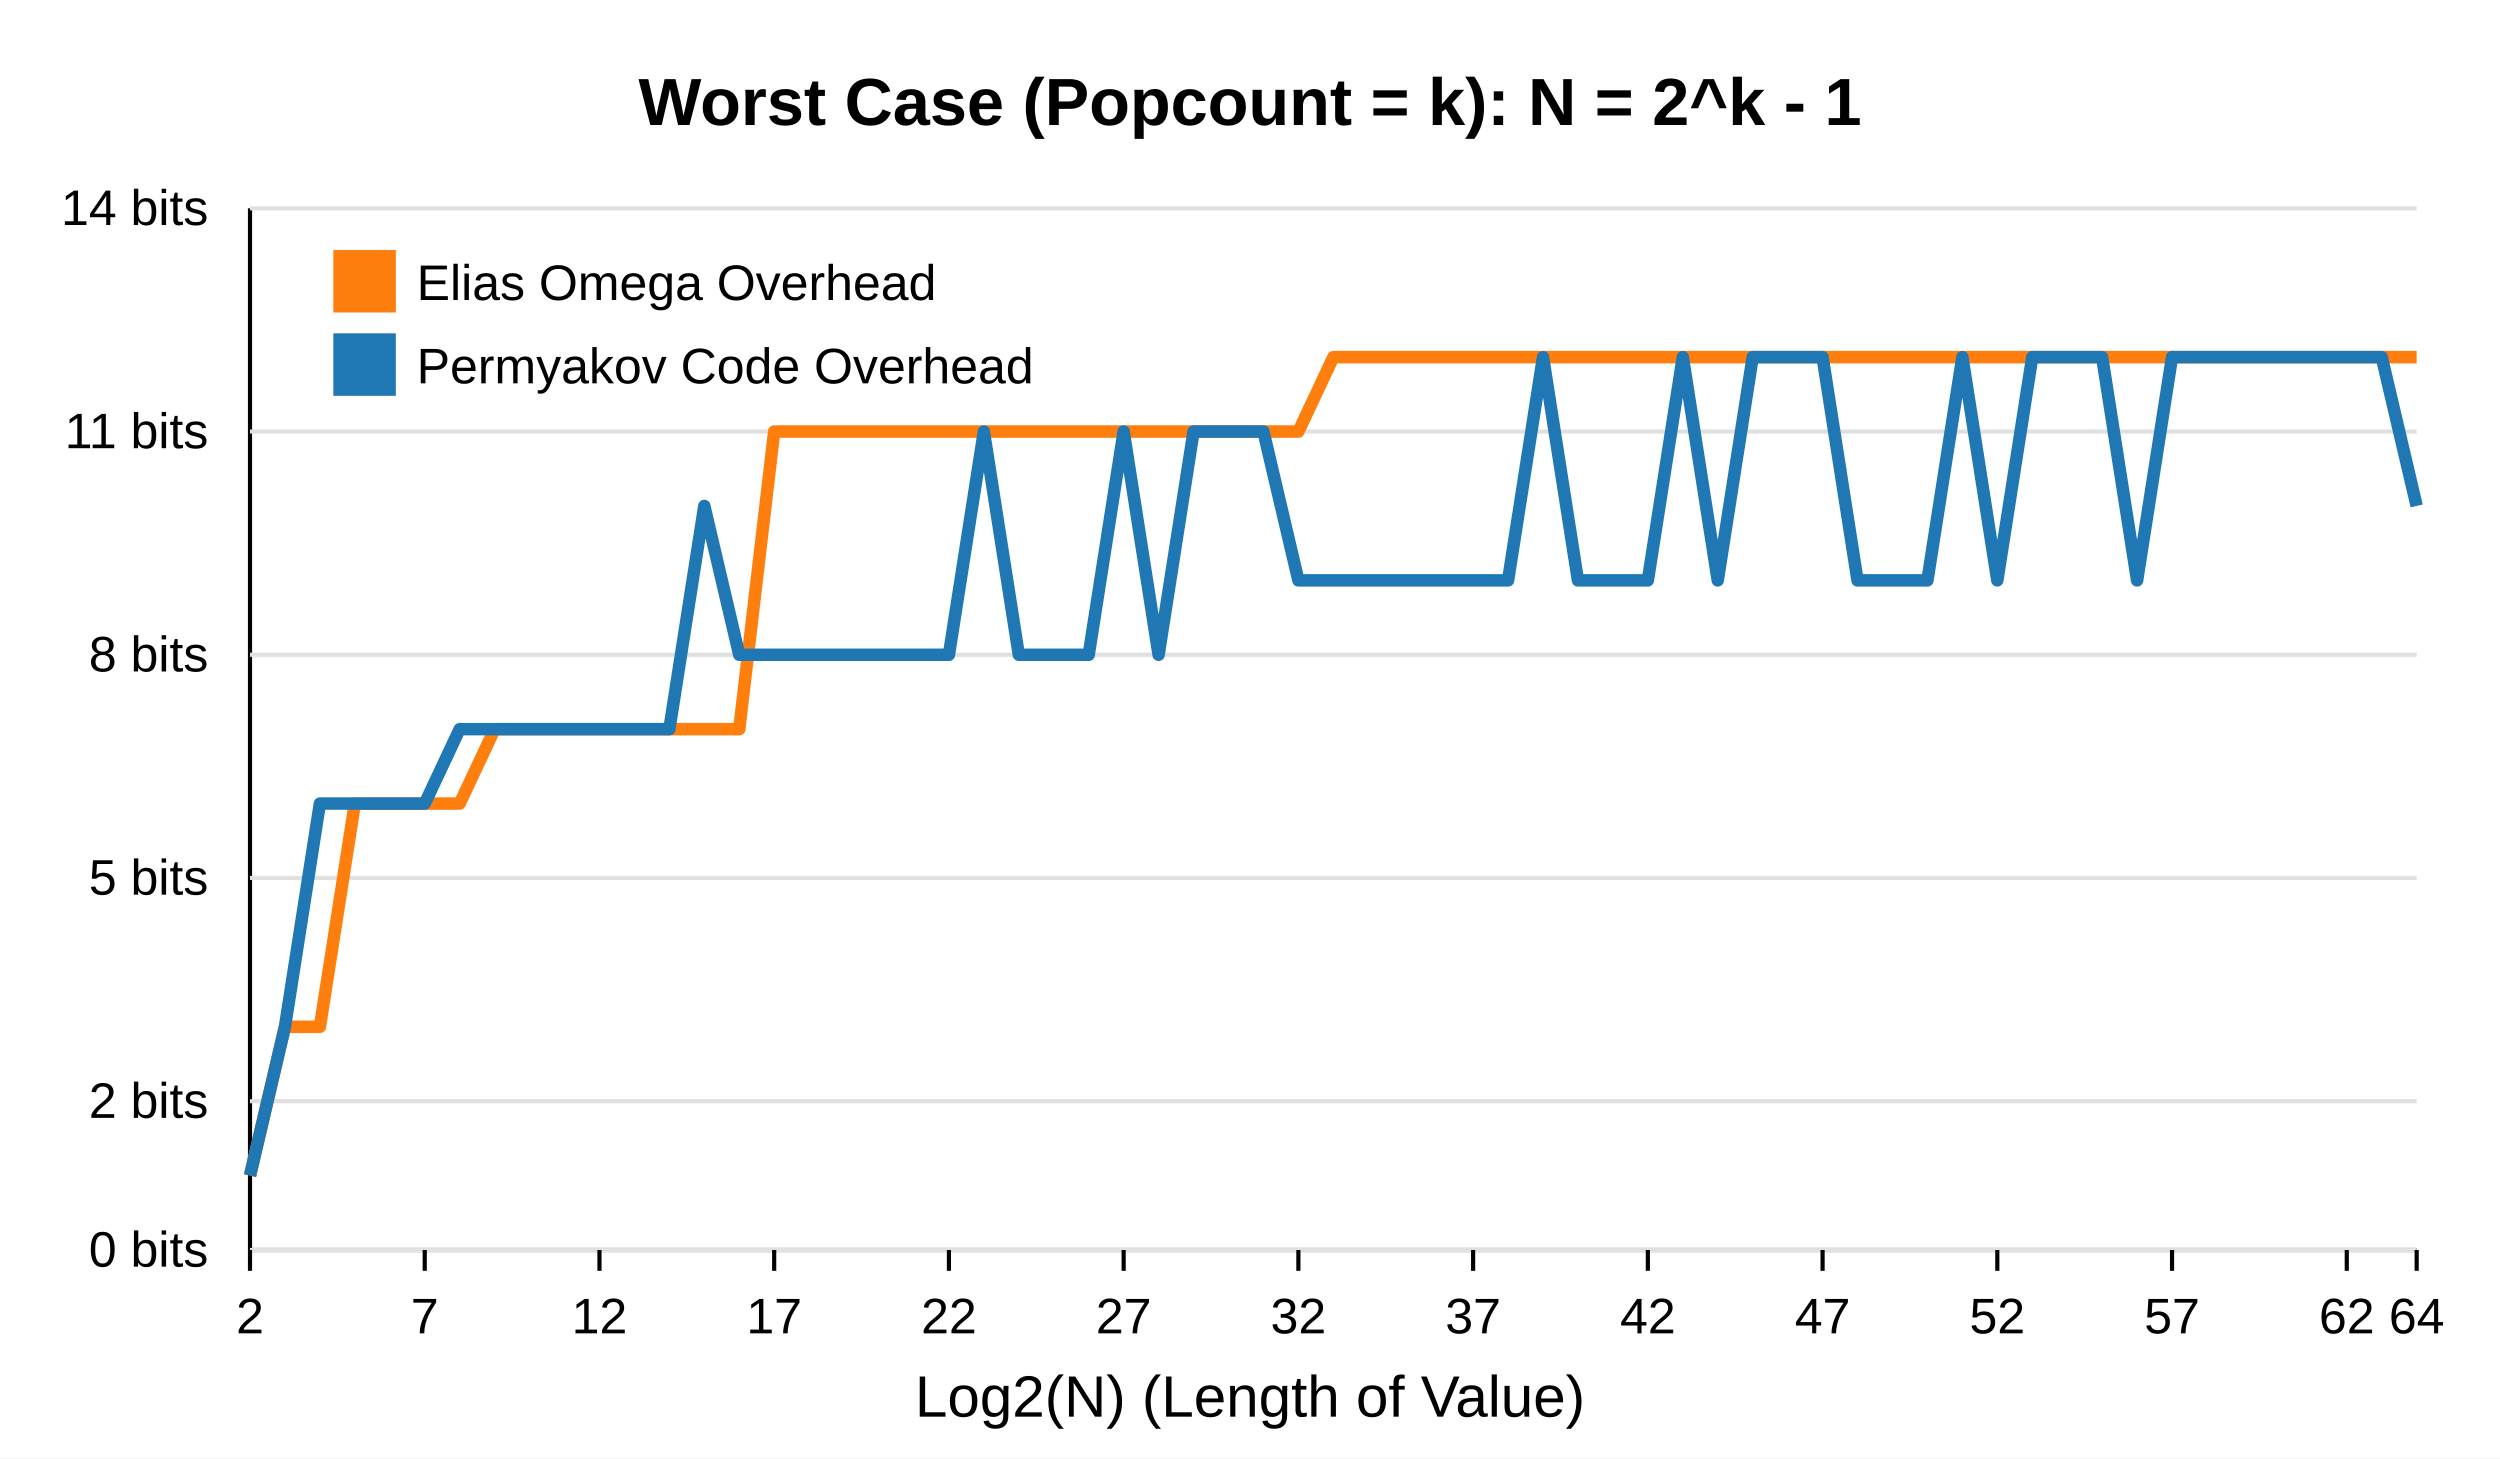
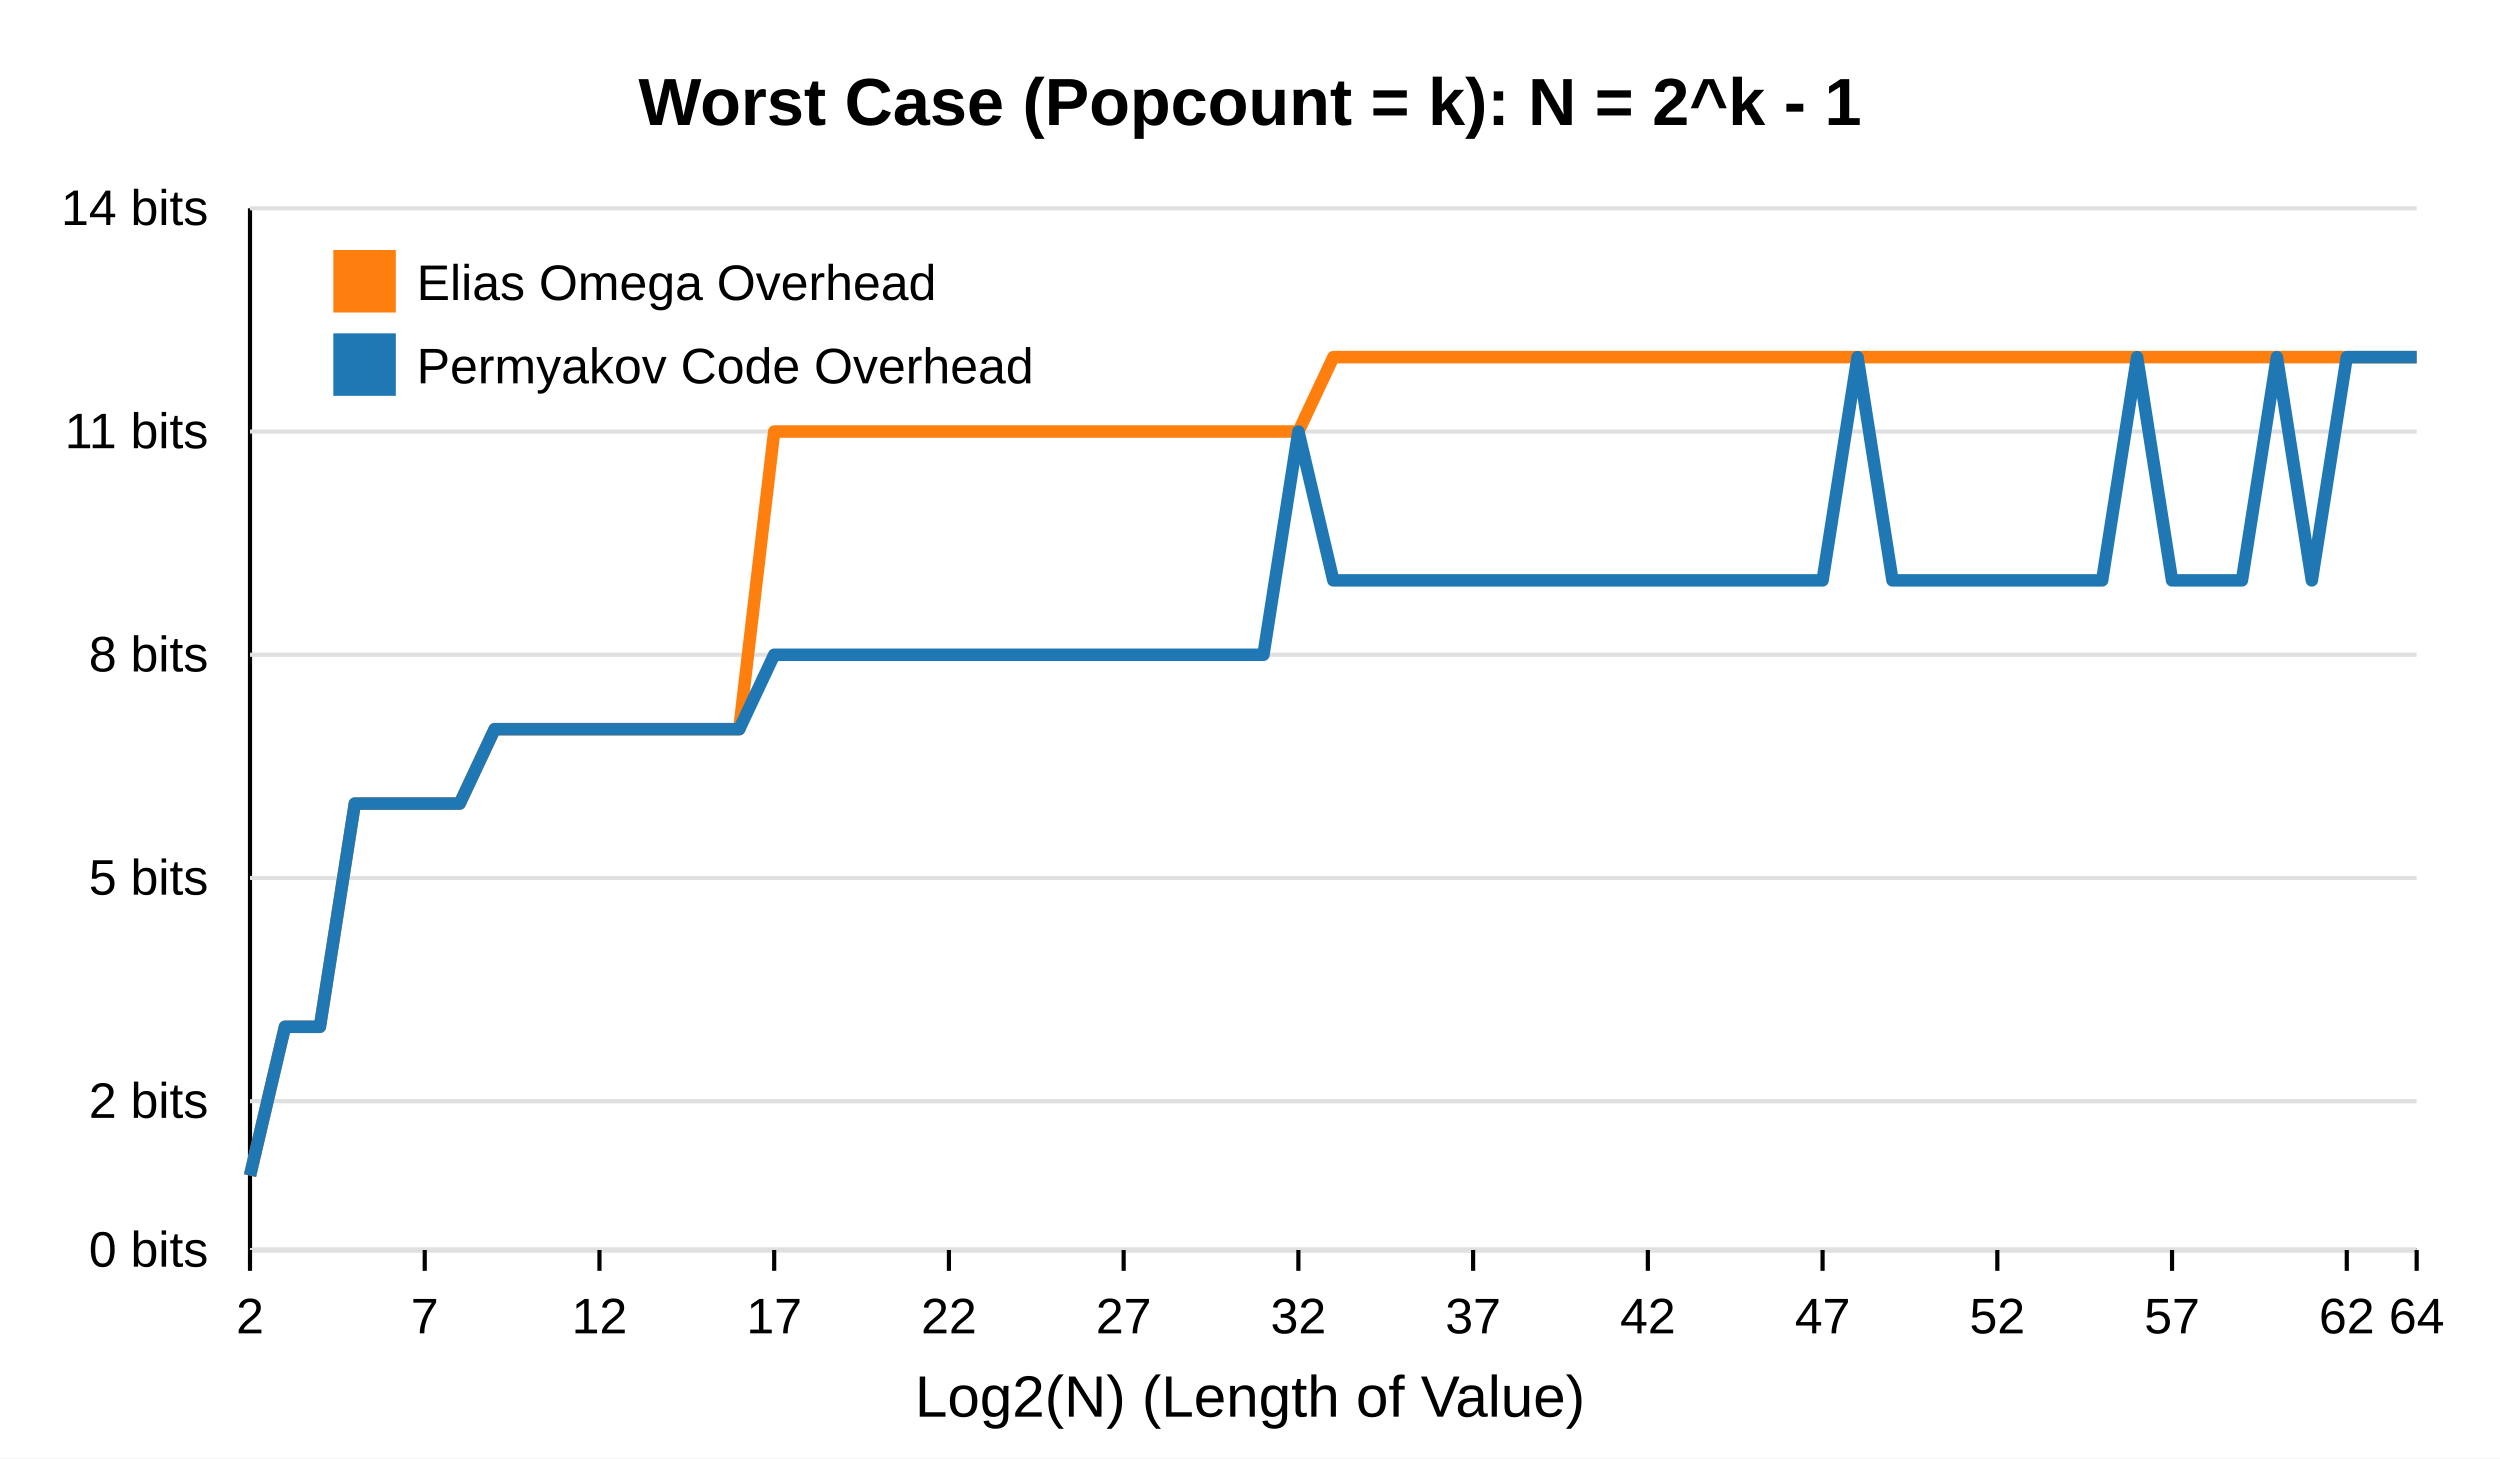
<svg xmlns="http://www.w3.org/2000/svg" viewBox="0 0 600 350">
  <rect width="600" height="350" fill="#ffffff" />
  <text x="300.0" y="30" font-family="Arial" font-size="16" font-weight="bold" text-anchor="middle">Worst Case (Popcount = k): N = 2^k - 1</text>
  <line x1="60" y1="300" x2="580" y2="300" stroke="#000" stroke-width="1" />
  <line x1="60" y1="50" x2="60" y2="300" stroke="#000" stroke-width="1" />
  <text x="50" y="304.0" font-family="Arial" font-size="12" text-anchor="end">0 bits</text>
  <line x1="60" y1="300.0" x2="580" y2="300.0" stroke="#e0e0e0" stroke-width="1" />
  <text x="50" y="268.286" font-family="Arial" font-size="12" text-anchor="end">2 bits</text>
  <line x1="60" y1="264.286" x2="580" y2="264.286" stroke="#e0e0e0" stroke-width="1" />
  <text x="50" y="214.714" font-family="Arial" font-size="12" text-anchor="end">5 bits</text>
  <line x1="60" y1="210.714" x2="580" y2="210.714" stroke="#e0e0e0" stroke-width="1" />
  <text x="50" y="161.143" font-family="Arial" font-size="12" text-anchor="end">8 bits</text>
  <line x1="60" y1="157.143" x2="580" y2="157.143" stroke="#e0e0e0" stroke-width="1" />
  <text x="50" y="107.571" font-family="Arial" font-size="12" text-anchor="end">11 bits</text>
  <line x1="60" y1="103.571" x2="580" y2="103.571" stroke="#e0e0e0" stroke-width="1" />
  <text x="50" y="54.0" font-family="Arial" font-size="12" text-anchor="end">14 bits</text>
  <line x1="60" y1="50.0" x2="580" y2="50.0" stroke="#e0e0e0" stroke-width="1" />
  <text x="60.0" y="320" font-family="Arial" font-size="12" text-anchor="middle">2</text>
  <line x1="60.0" y1="300" x2="60.0" y2="305" stroke="#000" stroke-width="1" />
  <text x="101.935" y="320" font-family="Arial" font-size="12" text-anchor="middle">7</text>
  <line x1="101.935" y1="300" x2="101.935" y2="305" stroke="#000" stroke-width="1" />
  <text x="143.871" y="320" font-family="Arial" font-size="12" text-anchor="middle">12</text>
  <line x1="143.871" y1="300" x2="143.871" y2="305" stroke="#000" stroke-width="1" />
  <text x="185.806" y="320" font-family="Arial" font-size="12" text-anchor="middle">17</text>
  <line x1="185.806" y1="300" x2="185.806" y2="305" stroke="#000" stroke-width="1" />
  <text x="227.742" y="320" font-family="Arial" font-size="12" text-anchor="middle">22</text>
  <line x1="227.742" y1="300" x2="227.742" y2="305" stroke="#000" stroke-width="1" />
  <text x="269.677" y="320" font-family="Arial" font-size="12" text-anchor="middle">27</text>
  <line x1="269.677" y1="300" x2="269.677" y2="305" stroke="#000" stroke-width="1" />
  <text x="311.613" y="320" font-family="Arial" font-size="12" text-anchor="middle">32</text>
  <line x1="311.613" y1="300" x2="311.613" y2="305" stroke="#000" stroke-width="1" />
  <text x="353.548" y="320" font-family="Arial" font-size="12" text-anchor="middle">37</text>
  <line x1="353.548" y1="300" x2="353.548" y2="305" stroke="#000" stroke-width="1" />
  <text x="395.484" y="320" font-family="Arial" font-size="12" text-anchor="middle">42</text>
  <line x1="395.484" y1="300" x2="395.484" y2="305" stroke="#000" stroke-width="1" />
  <text x="437.419" y="320" font-family="Arial" font-size="12" text-anchor="middle">47</text>
  <line x1="437.419" y1="300" x2="437.419" y2="305" stroke="#000" stroke-width="1" />
  <text x="479.355" y="320" font-family="Arial" font-size="12" text-anchor="middle">52</text>
  <line x1="479.355" y1="300" x2="479.355" y2="305" stroke="#000" stroke-width="1" />
  <text x="521.29" y="320" font-family="Arial" font-size="12" text-anchor="middle">57</text>
  <line x1="521.29" y1="300" x2="521.29" y2="305" stroke="#000" stroke-width="1" />
  <text x="563.226" y="320" font-family="Arial" font-size="12" text-anchor="middle">62</text>
  <line x1="563.226" y1="300" x2="563.226" y2="305" stroke="#000" stroke-width="1" />
  <text x="580.0" y="320" font-family="Arial" font-size="12" text-anchor="middle">64</text>
  <line x1="580.0" y1="300" x2="580.0" y2="305" stroke="#000" stroke-width="1" />
  <text x="300.0" y="340" font-family="Arial" font-size="14" text-anchor="middle">Log2(N) (Length of Value)</text>
  <rect x="80" y="60" width="15" height="15" fill="#ff7f0e" />
  <text x="100" y="72" font-family="Arial" font-size="12">Elias Omega Overhead</text>
  <rect x="80" y="80" width="15" height="15" fill="#1f77b4" />
  <text x="100" y="92" font-family="Arial" font-size="12">Permyakov Code Overhead</text>
  <polyline points="60.0,282.143 68.387,246.429 76.774,246.429 85.161,192.857 93.548,192.857 101.935,192.857 110.323,192.857 118.71,175.0 127.097,175.0 135.484,175.0 143.871,175.0 152.258,175.0 160.645,175.0 169.032,175.0 177.419,175.0 185.806,103.571 194.194,103.571 202.581,103.571 210.968,103.571 219.355,103.571 227.742,103.571 236.129,103.571 244.516,103.571 252.903,103.571 261.29,103.571 269.677,103.571 278.065,103.571 286.452,103.571 294.839,103.571 303.226,103.571 311.613,103.571 320.0,85.714 328.387,85.714 336.774,85.714 345.161,85.714 353.548,85.714 361.935,85.714 370.323,85.714 378.71,85.714 387.097,85.714 395.484,85.714 403.871,85.714 412.258,85.714 420.645,85.714 429.032,85.714 437.419,85.714 445.806,85.714 454.194,85.714 462.581,85.714 470.968,85.714 479.355,85.714 487.742,85.714 496.129,85.714 504.516,85.714 512.903,85.714 521.29,85.714 529.677,85.714 538.065,85.714 546.452,85.714 554.839,85.714 563.226,85.714 571.613,85.714 580.0,85.714" fill="none" stroke="#ff7f0e" stroke-width="3" stroke-linejoin="round" />
-   <polyline points="60.0,282.143 68.387,246.429 76.774,192.857 85.161,192.857 93.548,192.857 101.935,192.857 110.323,175.0 118.71,175.0 127.097,175.0 135.484,175.0 143.871,175.0 152.258,175.0 160.645,175.0 169.032,121.429 177.419,157.143 185.806,157.143 194.194,157.143 202.581,157.143 210.968,157.143 219.355,157.143 227.742,157.143 236.129,103.571 244.516,157.143 252.903,157.143 261.29,157.143 269.677,103.571 278.065,157.143 286.452,103.571 294.839,103.571 303.226,103.571 311.613,139.286 320.0,139.286 328.387,139.286 336.774,139.286 345.161,139.286 353.548,139.286 361.935,139.286 370.323,85.714 378.71,139.286 387.097,139.286 395.484,139.286 403.871,85.714 412.258,139.286 420.645,85.714 429.032,85.714 437.419,85.714 445.806,139.286 454.194,139.286 462.581,139.286 470.968,85.714 479.355,139.286 487.742,85.714 496.129,85.714 504.516,85.714 512.903,139.286 521.29,85.714 529.677,85.714 538.065,85.714 546.452,85.714 554.839,85.714 563.226,85.714 571.613,85.714 580.0,121.429" fill="none" stroke="#1f77b4" stroke-width="3" stroke-linejoin="round" />
+   <polyline points="60.0,282.143 68.387,246.429 76.774,246.429 85.161,192.857 93.548,192.857 101.935,192.857 110.323,192.857 118.71,175.0 127.097,175.0 135.484,175.0 143.871,175.0 152.258,175.0 160.645,175.0 169.032,175.0 177.419,175.0 185.806,157.143 194.194,157.143 202.581,157.143 210.968,157.143 219.355,157.143 227.742,157.143 236.129,157.143 244.516,157.143 252.903,157.143 261.29,157.143 269.677,157.143 278.065,157.143 286.452,157.143 294.839,157.143 303.226,157.143 311.613,103.571 320.0,139.286 328.387,139.286 336.774,139.286 345.161,139.286 353.548,139.286 361.935,139.286 370.323,139.286 378.71,139.286 387.097,139.286 395.484,139.286 403.871,139.286 412.258,139.286 420.645,139.286 429.032,139.286 437.419,139.286 445.806,85.714 454.194,139.286 462.581,139.286 470.968,139.286 479.355,139.286 487.742,139.286 496.129,139.286 504.516,139.286 512.903,85.714 521.29,139.286 529.677,139.286 538.065,139.286 546.452,85.714 554.839,139.286 563.226,85.714 571.613,85.714 580.0,85.714" fill="none" stroke="#1f77b4" stroke-width="3" stroke-linejoin="round" />
</svg>
